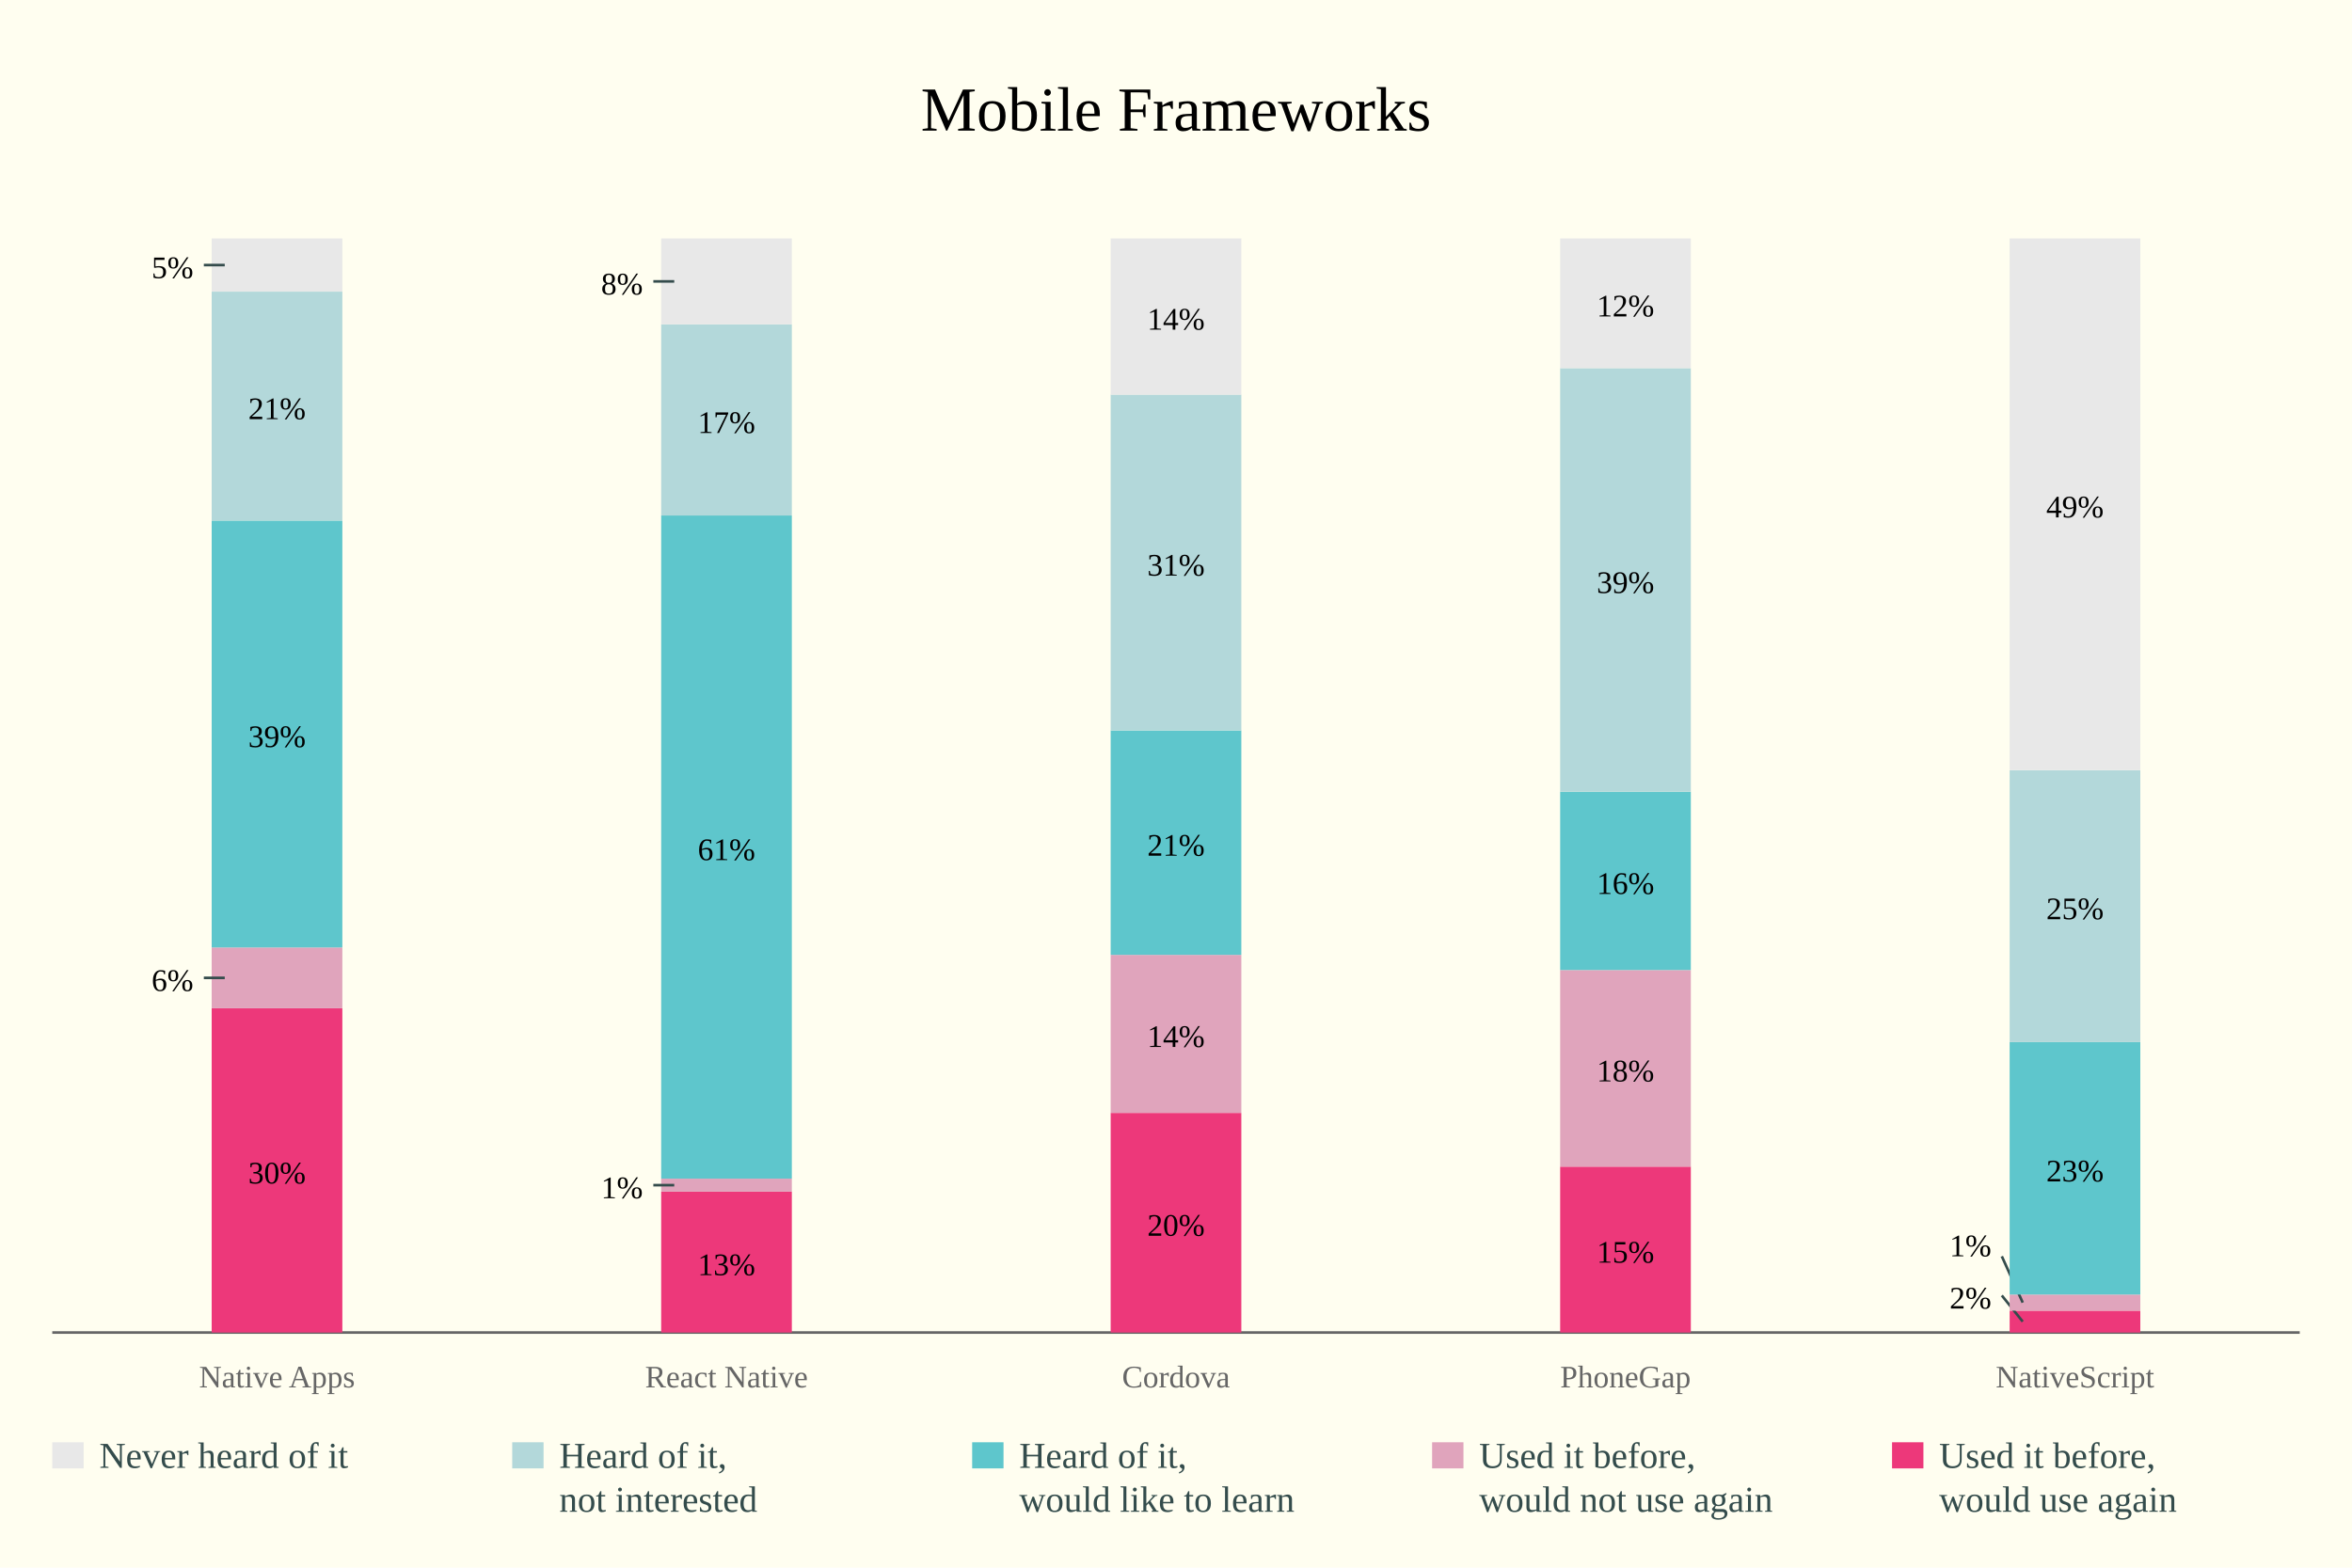
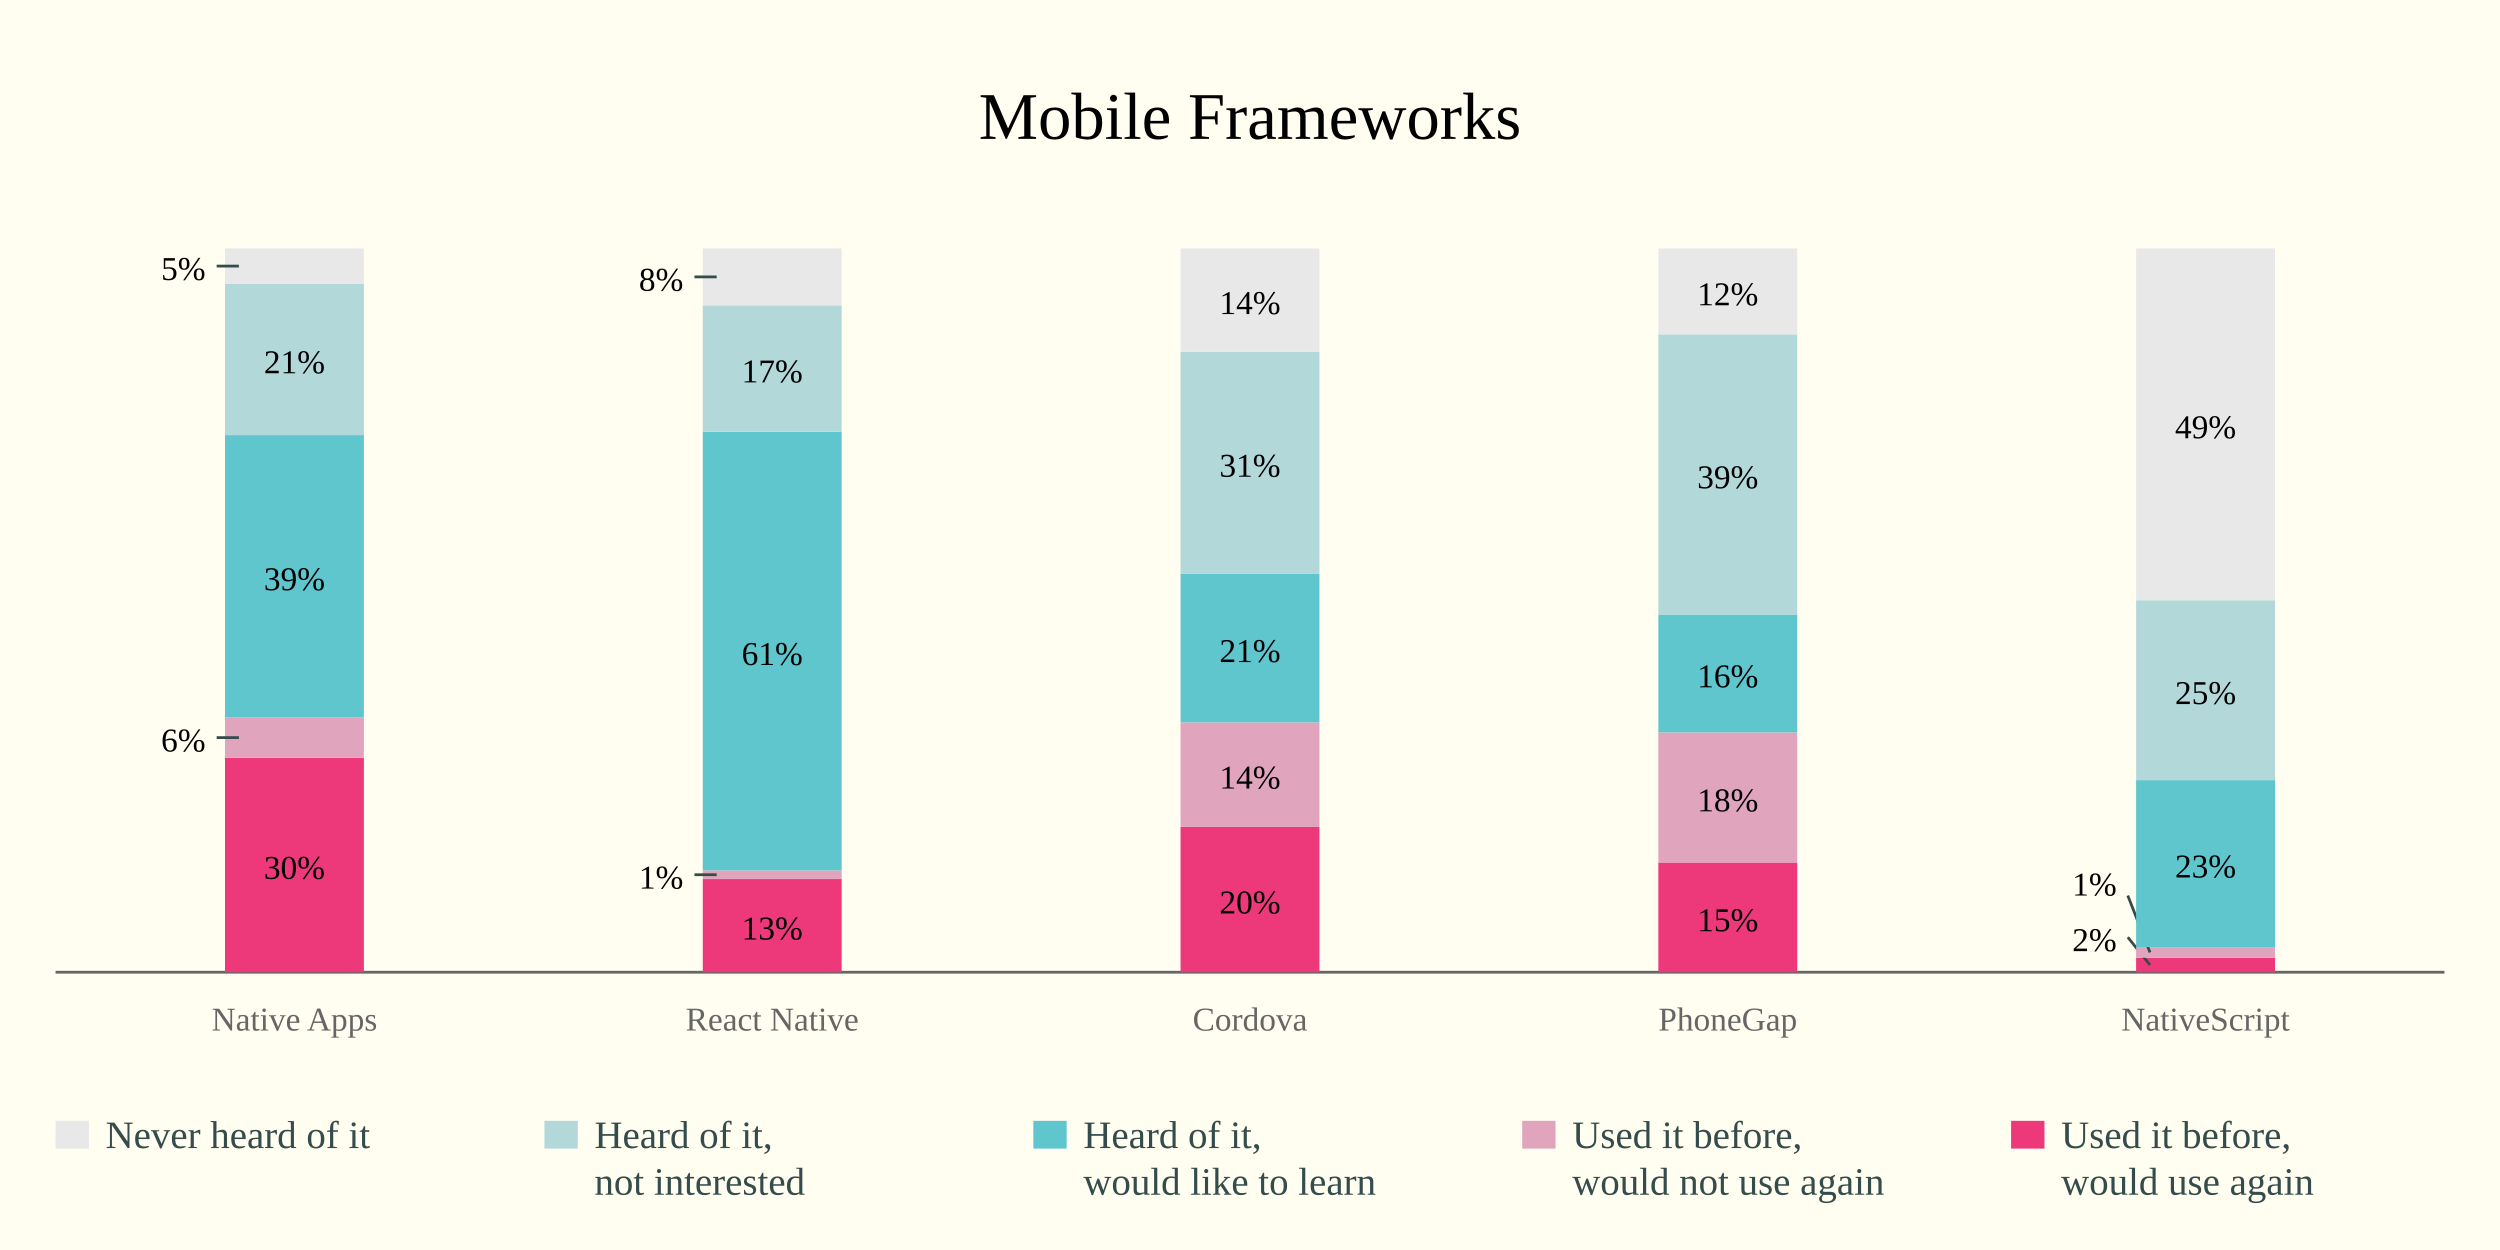
- <svg class="recharts-surface" width="900" height="600" viewbox="0 0 900 600" version="1.1" data-reactid="1548">
+ <svg class="recharts-surface" width="900" height="450" viewbox="0 0 900 450" version="1.1" data-reactid="1548">
  <rect x="0" y="0" width="100%" height="100%" fill="#fffef0" />
  <g class="recharts-layer recharts-x-axis" data-reactid="1549">
    <g class="recharts-layer recharts-cartesian-axis" data-reactid="1550">
-       <line class="recharts-cartesian-axis-line" width="860" height="30" x="20" y="510" stroke="#666" fill="none" x1="20" y1="510" x2="880" y2="510" data-reactid="1551" />
+       <line class="recharts-cartesian-axis-line" width="860" height="30" x="20" y="350" stroke="#666" fill="none" x1="20" y1="350" x2="880" y2="350" data-reactid="1551" />
      <g class="recharts-cartesian-axis-ticks" data-reactid="1552">
        <g class="recharts-cartesian-axis-tick" data-reactid="1553">
-           <text dy="15" text-anchor="middle" width="860" height="30" x="106" y="516" stroke="none" fill="#666" class="recharts-cartesian-axis-tick-value" data-reactid="1554">Native Apps</text>
+           <text dy="15" text-anchor="middle" width="860" height="30" x="106" y="356" stroke="none" fill="#666" class="recharts-cartesian-axis-tick-value" data-reactid="1554">Native Apps</text>
        </g>
        <g class="recharts-cartesian-axis-tick" data-reactid="1555">
-           <text dy="15" text-anchor="middle" width="860" height="30" x="278" y="516" stroke="none" fill="#666" class="recharts-cartesian-axis-tick-value" data-reactid="1556">React Native</text>
+           <text dy="15" text-anchor="middle" width="860" height="30" x="278" y="356" stroke="none" fill="#666" class="recharts-cartesian-axis-tick-value" data-reactid="1556">React Native</text>
        </g>
        <g class="recharts-cartesian-axis-tick" data-reactid="1557">
-           <text dy="15" text-anchor="middle" width="860" height="30" x="450" y="516" stroke="none" fill="#666" class="recharts-cartesian-axis-tick-value" data-reactid="1558">Cordova</text>
+           <text dy="15" text-anchor="middle" width="860" height="30" x="450" y="356" stroke="none" fill="#666" class="recharts-cartesian-axis-tick-value" data-reactid="1558">Cordova</text>
        </g>
        <g class="recharts-cartesian-axis-tick" data-reactid="1559">
-           <text dy="15" text-anchor="middle" width="860" height="30" x="622" y="516" stroke="none" fill="#666" class="recharts-cartesian-axis-tick-value" data-reactid="1560">PhoneGap</text>
+           <text dy="15" text-anchor="middle" width="860" height="30" x="622" y="356" stroke="none" fill="#666" class="recharts-cartesian-axis-tick-value" data-reactid="1560">PhoneGap</text>
        </g>
        <g class="recharts-cartesian-axis-tick" data-reactid="1561">
-           <text dy="15" text-anchor="middle" width="860" height="30" x="794" y="516" stroke="none" fill="#666" class="recharts-cartesian-axis-tick-value" data-reactid="1562">NativeScript</text>
+           <text dy="15" text-anchor="middle" width="860" height="30" x="794" y="356" stroke="none" fill="#666" class="recharts-cartesian-axis-tick-value" data-reactid="1562">NativeScript</text>
        </g>
      </g>
    </g>
  </g>
  <g class="recharts-layer recharts-bar-graphical" data-reactid="1563">
    <g class="recharts-layer recharts-bar use-again" data-reactid="1564">
      <g class="recharts-layer recharts-bar-rectangles" data-reactid="1565">
        <g style="transform-origin:center bottom;" data-reactid="1566">
-           <path fill="#ed387a" x="81" y="385.89" width="50" height="124.11" stroke="none" stroke-width="1" stroke-dasharray="none" class="recharts-rectangle recharts-bar-rectangle" d="M 81,385.89 h 50 v 124.11 h -50 Z" data-reactid="1567" />
+           <path fill="#ed387a" x="81" y="272.776" width="50" height="77.224" stroke="none" stroke-width="1" stroke-dasharray="none" class="recharts-rectangle recharts-bar-rectangle" d="M 81,272.776 h 50 v 77.224 h -50 Z" data-reactid="1567" />
        </g>
        <g style="transform-origin:center bottom;" data-reactid="1568">
-           <path fill="#ed387a" x="253" y="456.09" width="50" height="53.91" stroke="none" stroke-width="1" stroke-dasharray="none" class="recharts-rectangle recharts-bar-rectangle" d="M 253,456.09 h 50 v 53.91 h -50 Z" data-reactid="1569" />
+           <path fill="#ed387a" x="253" y="316.456" width="50" height="33.544" stroke="none" stroke-width="1" stroke-dasharray="none" class="recharts-rectangle recharts-bar-rectangle" d="M 253,316.456 h 50 v 33.544 h -50 Z" data-reactid="1569" />
        </g>
        <g style="transform-origin:center bottom;" data-reactid="1570">
-           <path fill="#ed387a" x="425" y="425.94" width="50" height="84.06" stroke="none" stroke-width="1" stroke-dasharray="none" class="recharts-rectangle recharts-bar-rectangle" d="M 425,425.94 h 50 v 84.06 h -50 Z" data-reactid="1571" />
+           <path fill="#ed387a" x="425" y="297.696" width="50" height="52.304" stroke="none" stroke-width="1" stroke-dasharray="none" class="recharts-rectangle recharts-bar-rectangle" d="M 425,297.696 h 50 v 52.304 h -50 Z" data-reactid="1571" />
        </g>
        <g style="transform-origin:center bottom;" data-reactid="1572">
-           <path fill="#ed387a" x="597" y="446.505" width="50" height="63.495" stroke="none" stroke-width="1" stroke-dasharray="none" class="recharts-rectangle recharts-bar-rectangle" d="M 597,446.505 h 50 v 63.495 h -50 Z" data-reactid="1573" />
+           <path fill="#ed387a" x="597" y="310.492" width="50" height="39.508" stroke="none" stroke-width="1" stroke-dasharray="none" class="recharts-rectangle recharts-bar-rectangle" d="M 597,310.492 h 50 v 39.508 h -50 Z" data-reactid="1573" />
        </g>
        <g style="transform-origin:center bottom;" data-reactid="1574">
-           <path fill="#ed387a" x="769" y="501.63" width="50" height="8.37" stroke="none" stroke-width="1" stroke-dasharray="none" class="recharts-rectangle recharts-bar-rectangle" d="M 769,501.63 h 50 v 8.37 h -50 Z" data-reactid="1575" />
+           <path fill="#ed387a" x="769" y="344.792" width="50" height="5.208" stroke="none" stroke-width="1" stroke-dasharray="none" class="recharts-rectangle recharts-bar-rectangle" d="M 769,344.792 h 50 v 5.208 h -50 Z" data-reactid="1575" />
        </g>
      </g>
      <g class="recharts-layer recharts-bar-rectangle-labels" data-reactid="1576">
        <g class="recharts-layer recharts-bar-labels" data-reactid="1577">
          <g class="recharts-cartesian-bar-label" data-reactid="1578">
-             <text class="label" x="106" y="452.945" text-anchor="middle" data-reactid="1579">30%</text>
+             <text class="label" x="106" y="316.388" text-anchor="middle" data-reactid="1579">30%</text>
          </g>
          <g class="recharts-cartesian-bar-label" data-reactid="1580">
-             <text class="label" x="278" y="488.045" text-anchor="middle" data-reactid="1581">13%</text>
+             <text class="label" x="278" y="338.228" text-anchor="middle" data-reactid="1581">13%</text>
          </g>
          <g class="recharts-cartesian-bar-label" data-reactid="1582">
-             <text class="label" x="450" y="472.97" text-anchor="middle" data-reactid="1583">20%</text>
+             <text class="label" x="450" y="328.848" text-anchor="middle" data-reactid="1583">20%</text>
          </g>
          <g class="recharts-cartesian-bar-label" data-reactid="1584">
-             <text class="label" x="622" y="483.252" text-anchor="middle" data-reactid="1585">15%</text>
+             <text class="label" x="622" y="335.246" text-anchor="middle" data-reactid="1585">15%</text>
          </g>
          <g class="recharts-cartesian-bar-label" data-reactid="1586">
-             <text class="label" x="754" y="500.815" text-anchor="middle" data-reactid="1587">2%</text>
-             <line x1="766" y1="495.815" x2="774" y2="505.815" stroke="#344c4c" stroke-width="1" data-reactid="1588" />
+             <text class="label" x="754" y="342.396" text-anchor="middle" data-reactid="1587">2%</text>
+             <line x1="766" y1="337.396" x2="774" y2="347.396" stroke="#344c4c" stroke-width="1" data-reactid="1588" />
          </g>
        </g>
      </g>
    </g>
    <g class="recharts-layer recharts-bar not-use-again" data-reactid="1589">
      <g class="recharts-layer recharts-bar-rectangles" data-reactid="1590">
        <g style="transform-origin:center bottom;" data-reactid="1591">
-           <path fill="#e0a4bc" x="81" y="362.625" width="50" height="23.265" stroke="none" stroke-width="1" stroke-dasharray="none" class="recharts-rectangle recharts-bar-rectangle" d="M 81,362.625 h 50 v 23.265 h -50 Z" data-reactid="1592" />
+           <path fill="#e0a4bc" x="81" y="258.3" width="50" height="14.476" stroke="none" stroke-width="1" stroke-dasharray="none" class="recharts-rectangle recharts-bar-rectangle" d="M 81,258.3 h 50 v 14.476 h -50 Z" data-reactid="1592" />
        </g>
        <g style="transform-origin:center bottom;" data-reactid="1593">
-           <path fill="#e0a4bc" x="253" y="451.095" width="50" height="4.995" stroke="none" stroke-width="1" stroke-dasharray="none" class="recharts-rectangle recharts-bar-rectangle" d="M 253,451.095 h 50 v 4.995 h -50 Z" data-reactid="1594" />
+           <path fill="#e0a4bc" x="253" y="313.348" width="50" height="3.108" stroke="none" stroke-width="1" stroke-dasharray="none" class="recharts-rectangle recharts-bar-rectangle" d="M 253,313.348 h 50 v 3.108 h -50 Z" data-reactid="1594" />
        </g>
        <g style="transform-origin:center bottom;" data-reactid="1595">
-           <path fill="#e0a4bc" x="425" y="365.46" width="50" height="60.48" stroke="none" stroke-width="1" stroke-dasharray="none" class="recharts-rectangle recharts-bar-rectangle" d="M 425,365.46 h 50 v 60.48 h -50 Z" data-reactid="1596" />
+           <path fill="#e0a4bc" x="425" y="260.064" width="50" height="37.632" stroke="none" stroke-width="1" stroke-dasharray="none" class="recharts-rectangle recharts-bar-rectangle" d="M 425,260.064 h 50 v 37.632 h -50 Z" data-reactid="1596" />
        </g>
        <g style="transform-origin:center bottom;" data-reactid="1597">
-           <path fill="#e0a4bc" x="597" y="371.265" width="50" height="75.24" stroke="none" stroke-width="1" stroke-dasharray="none" class="recharts-rectangle recharts-bar-rectangle" d="M 597,371.265 h 50 v 75.24 h -50 Z" data-reactid="1598" />
+           <path fill="#e0a4bc" x="597" y="263.676" width="50" height="46.816" stroke="none" stroke-width="1" stroke-dasharray="none" class="recharts-rectangle recharts-bar-rectangle" d="M 597,263.676 h 50 v 46.816 h -50 Z" data-reactid="1598" />
        </g>
        <g style="transform-origin:center bottom;" data-reactid="1599">
-           <path fill="#e0a4bc" x="769" y="495.465" width="50" height="6.165" stroke="none" stroke-width="1" stroke-dasharray="none" class="recharts-rectangle recharts-bar-rectangle" d="M 769,495.465 h 50 v 6.165 h -50 Z" data-reactid="1600" />
+           <path fill="#e0a4bc" x="769" y="340.956" width="50" height="3.836" stroke="none" stroke-width="1" stroke-dasharray="none" class="recharts-rectangle recharts-bar-rectangle" d="M 769,340.956 h 50 v 3.836 h -50 Z" data-reactid="1600" />
        </g>
      </g>
      <g class="recharts-layer recharts-bar-rectangle-labels" data-reactid="1601">
        <g class="recharts-layer recharts-bar-labels" data-reactid="1602">
          <g class="recharts-cartesian-bar-label" data-reactid="1603">
-             <text class="label" x="66" y="379.257" text-anchor="middle" data-reactid="1604">6%</text>
-             <line x1="78" y1="374.257" x2="86" y2="374.257" stroke="#344c4c" stroke-width="1" data-reactid="1605" />
+             <text class="label" x="66" y="270.538" text-anchor="middle" data-reactid="1604">6%</text>
+             <line x1="78" y1="265.538" x2="86" y2="265.538" stroke="#344c4c" stroke-width="1" data-reactid="1605" />
          </g>
          <g class="recharts-cartesian-bar-label" data-reactid="1606">
-             <text class="label" x="238" y="458.592" text-anchor="middle" data-reactid="1607">1%</text>
-             <line x1="250" y1="453.592" x2="258" y2="453.592" stroke="#344c4c" stroke-width="1" data-reactid="1608" />
+             <text class="label" x="238" y="319.902" text-anchor="middle" data-reactid="1607">1%</text>
+             <line x1="250" y1="314.902" x2="258" y2="314.902" stroke="#344c4c" stroke-width="1" data-reactid="1608" />
          </g>
          <g class="recharts-cartesian-bar-label" data-reactid="1609">
-             <text class="label" x="450" y="400.7" text-anchor="middle" data-reactid="1610">14%</text>
+             <text class="label" x="450" y="283.88" text-anchor="middle" data-reactid="1610">14%</text>
          </g>
          <g class="recharts-cartesian-bar-label" data-reactid="1611">
-             <text class="label" x="622" y="413.885" text-anchor="middle" data-reactid="1612">18%</text>
+             <text class="label" x="622" y="292.084" text-anchor="middle" data-reactid="1612">18%</text>
          </g>
          <g class="recharts-cartesian-bar-label" data-reactid="1613">
-             <text class="label" x="754" y="480.815" text-anchor="middle" data-reactid="1614">1%</text>
-             <line x1="766" y1="480.815" x2="774" y2="498.548" stroke="#344c4c" stroke-width="1" data-reactid="1615" />
+             <text class="label" x="754" y="322.396" text-anchor="middle" data-reactid="1614">1%</text>
+             <line x1="766" y1="322.396" x2="774" y2="342.874" stroke="#344c4c" stroke-width="1" data-reactid="1615" />
          </g>
        </g>
      </g>
    </g>
    <g class="recharts-layer recharts-bar want-to-learn" data-reactid="1616">
      <g class="recharts-layer recharts-bar-rectangles" data-reactid="1617">
        <g style="transform-origin:center bottom;" data-reactid="1618">
-           <path fill="#5ec6cc" x="81" y="199.23" width="50" height="163.395" stroke="none" stroke-width="1" stroke-dasharray="none" class="recharts-rectangle recharts-bar-rectangle" d="M 81,199.23 h 50 v 163.395 h -50 Z" data-reactid="1619" />
+           <path fill="#5ec6cc" x="81" y="156.632" width="50" height="101.668" stroke="none" stroke-width="1" stroke-dasharray="none" class="recharts-rectangle recharts-bar-rectangle" d="M 81,156.632 h 50 v 101.668 h -50 Z" data-reactid="1619" />
        </g>
        <g style="transform-origin:center bottom;" data-reactid="1620">
-           <path fill="#5ec6cc" x="253" y="197.295" width="50" height="253.8" stroke="none" stroke-width="1" stroke-dasharray="none" class="recharts-rectangle recharts-bar-rectangle" d="M 253,197.295 h 50 v 253.8 h -50 Z" data-reactid="1621" />
+           <path fill="#5ec6cc" x="253" y="155.428" width="50" height="157.92" stroke="none" stroke-width="1" stroke-dasharray="none" class="recharts-rectangle recharts-bar-rectangle" d="M 253,155.428 h 50 v 157.92 h -50 Z" data-reactid="1621" />
        </g>
        <g style="transform-origin:center bottom;" data-reactid="1622">
-           <path fill="#5ec6cc" x="425" y="279.555" width="50" height="85.905" stroke="none" stroke-width="1" stroke-dasharray="none" class="recharts-rectangle recharts-bar-rectangle" d="M 425,279.555 h 50 v 85.905 h -50 Z" data-reactid="1623" />
+           <path fill="#5ec6cc" x="425" y="206.612" width="50" height="53.452" stroke="none" stroke-width="1" stroke-dasharray="none" class="recharts-rectangle recharts-bar-rectangle" d="M 425,206.612 h 50 v 53.452 h -50 Z" data-reactid="1623" />
        </g>
        <g style="transform-origin:center bottom;" data-reactid="1624">
-           <path fill="#5ec6cc" x="597" y="303" width="50" height="68.265" stroke="none" stroke-width="1" stroke-dasharray="none" class="recharts-rectangle recharts-bar-rectangle" d="M 597,303 h 50 v 68.265 h -50 Z" data-reactid="1625" />
+           <path fill="#5ec6cc" x="597" y="221.2" width="50" height="42.476" stroke="none" stroke-width="1" stroke-dasharray="none" class="recharts-rectangle recharts-bar-rectangle" d="M 597,221.2 h 50 v 42.476 h -50 Z" data-reactid="1625" />
        </g>
        <g style="transform-origin:center bottom;" data-reactid="1626">
-           <path fill="#5ec6cc" x="769" y="398.85" width="50" height="96.615" stroke="none" stroke-width="1" stroke-dasharray="none" class="recharts-rectangle recharts-bar-rectangle" d="M 769,398.85 h 50 v 96.615 h -50 Z" data-reactid="1627" />
+           <path fill="#5ec6cc" x="769" y="280.84" width="50" height="60.116" stroke="none" stroke-width="1" stroke-dasharray="none" class="recharts-rectangle recharts-bar-rectangle" d="M 769,280.84 h 50 v 60.116 h -50 Z" data-reactid="1627" />
        </g>
      </g>
      <g class="recharts-layer recharts-bar-rectangle-labels" data-reactid="1628">
        <g class="recharts-layer recharts-bar-labels" data-reactid="1629">
          <g class="recharts-cartesian-bar-label" data-reactid="1630">
-             <text class="label" x="106" y="285.928" text-anchor="middle" data-reactid="1631">39%</text>
+             <text class="label" x="106" y="212.466" text-anchor="middle" data-reactid="1631">39%</text>
          </g>
          <g class="recharts-cartesian-bar-label" data-reactid="1632">
-             <text class="label" x="278" y="329.195" text-anchor="middle" data-reactid="1633">61%</text>
+             <text class="label" x="278" y="239.388" text-anchor="middle" data-reactid="1633">61%</text>
          </g>
          <g class="recharts-cartesian-bar-label" data-reactid="1634">
-             <text class="label" x="450" y="327.508" text-anchor="middle" data-reactid="1635">21%</text>
+             <text class="label" x="450" y="238.338" text-anchor="middle" data-reactid="1635">21%</text>
          </g>
          <g class="recharts-cartesian-bar-label" data-reactid="1636">
-             <text class="label" x="622" y="342.132" text-anchor="middle" data-reactid="1637">16%</text>
+             <text class="label" x="622" y="247.438" text-anchor="middle" data-reactid="1637">16%</text>
          </g>
          <g class="recharts-cartesian-bar-label" data-reactid="1638">
-             <text class="label" x="794" y="452.158" text-anchor="middle" data-reactid="1639">23%</text>
+             <text class="label" x="794" y="315.898" text-anchor="middle" data-reactid="1639">23%</text>
          </g>
        </g>
      </g>
    </g>
    <g class="recharts-layer recharts-bar not-interested" data-reactid="1640">
      <g class="recharts-layer recharts-bar-rectangles" data-reactid="1641">
        <g style="transform-origin:center bottom;" data-reactid="1642">
-           <path fill="#b3d8da" x="81" y="111.615" width="50" height="87.615" stroke="none" stroke-width="1" stroke-dasharray="none" class="recharts-rectangle recharts-bar-rectangle" d="M 81,111.615 h 50 v 87.615 h -50 Z" data-reactid="1643" />
+           <path fill="#b3d8da" x="81" y="102.116" width="50" height="54.516" stroke="none" stroke-width="1" stroke-dasharray="none" class="recharts-rectangle recharts-bar-rectangle" d="M 81,102.116 h 50 v 54.516 h -50 Z" data-reactid="1643" />
        </g>
        <g style="transform-origin:center bottom;" data-reactid="1644">
-           <path fill="#b3d8da" x="253" y="124.125" width="50" height="73.17" stroke="none" stroke-width="1" stroke-dasharray="none" class="recharts-rectangle recharts-bar-rectangle" d="M 253,124.125 h 50 v 73.17 h -50 Z" data-reactid="1645" />
+           <path fill="#b3d8da" x="253" y="109.9" width="50" height="45.528" stroke="none" stroke-width="1" stroke-dasharray="none" class="recharts-rectangle recharts-bar-rectangle" d="M 253,109.9 h 50 v 45.528 h -50 Z" data-reactid="1645" />
        </g>
        <g style="transform-origin:center bottom;" data-reactid="1646">
-           <path fill="#b3d8da" x="425" y="151.035" width="50" height="128.52" stroke="none" stroke-width="1" stroke-dasharray="none" class="recharts-rectangle recharts-bar-rectangle" d="M 425,151.035 h 50 v 128.52 h -50 Z" data-reactid="1647" />
+           <path fill="#b3d8da" x="425" y="126.644" width="50" height="79.968" stroke="none" stroke-width="1" stroke-dasharray="none" class="recharts-rectangle recharts-bar-rectangle" d="M 425,126.644 h 50 v 79.968 h -50 Z" data-reactid="1647" />
        </g>
        <g style="transform-origin:center bottom;" data-reactid="1648">
-           <path fill="#b3d8da" x="597" y="140.91" width="50" height="162.09" stroke="none" stroke-width="1" stroke-dasharray="none" class="recharts-rectangle recharts-bar-rectangle" d="M 597,140.91 h 50 v 162.09 h -50 Z" data-reactid="1649" />
+           <path fill="#b3d8da" x="597" y="120.344" width="50" height="100.856" stroke="none" stroke-width="1" stroke-dasharray="none" class="recharts-rectangle recharts-bar-rectangle" d="M 597,120.344 h 50 v 100.856 h -50 Z" data-reactid="1649" />
        </g>
        <g style="transform-origin:center bottom;" data-reactid="1650">
-           <path fill="#b3d8da" x="769" y="294.765" width="50" height="104.085" stroke="none" stroke-width="1" stroke-dasharray="none" class="recharts-rectangle recharts-bar-rectangle" d="M 769,294.765 h 50 v 104.085 h -50 Z" data-reactid="1651" />
+           <path fill="#b3d8da" x="769" y="216.076" width="50" height="64.764" stroke="none" stroke-width="1" stroke-dasharray="none" class="recharts-rectangle recharts-bar-rectangle" d="M 769,216.076 h 50 v 64.764 h -50 Z" data-reactid="1651" />
        </g>
      </g>
      <g class="recharts-layer recharts-bar-rectangle-labels" data-reactid="1652">
        <g class="recharts-layer recharts-bar-labels" data-reactid="1653">
          <g class="recharts-cartesian-bar-label" data-reactid="1654">
-             <text class="label" x="106" y="160.423" text-anchor="middle" data-reactid="1655">21%</text>
+             <text class="label" x="106" y="134.374" text-anchor="middle" data-reactid="1655">21%</text>
          </g>
          <g class="recharts-cartesian-bar-label" data-reactid="1656">
-             <text class="label" x="278" y="165.71" text-anchor="middle" data-reactid="1657">17%</text>
+             <text class="label" x="278" y="137.664" text-anchor="middle" data-reactid="1657">17%</text>
          </g>
          <g class="recharts-cartesian-bar-label" data-reactid="1658">
-             <text class="label" x="450" y="220.295" text-anchor="middle" data-reactid="1659">31%</text>
+             <text class="label" x="450" y="171.628" text-anchor="middle" data-reactid="1659">31%</text>
          </g>
          <g class="recharts-cartesian-bar-label" data-reactid="1660">
-             <text class="label" x="622" y="226.955" text-anchor="middle" data-reactid="1661">39%</text>
+             <text class="label" x="622" y="175.772" text-anchor="middle" data-reactid="1661">39%</text>
          </g>
          <g class="recharts-cartesian-bar-label" data-reactid="1662">
-             <text class="label" x="794" y="351.808" text-anchor="middle" data-reactid="1663">25%</text>
+             <text class="label" x="794" y="253.458" text-anchor="middle" data-reactid="1663">25%</text>
          </g>
        </g>
      </g>
    </g>
    <g class="recharts-layer recharts-bar never-heard" data-reactid="1664">
      <g class="recharts-layer recharts-bar-rectangles" data-reactid="1665">
        <g style="transform-origin:center bottom;" data-reactid="1666">
-           <path fill="#e8e8e8" x="81" y="91.275" width="50" height="20.34" stroke="none" stroke-width="1" stroke-dasharray="none" class="recharts-rectangle recharts-bar-rectangle" d="M 81,91.275 h 50 v 20.34 h -50 Z" data-reactid="1667" />
+           <path fill="#e8e8e8" x="81" y="89.46" width="50" height="12.656" stroke="none" stroke-width="1" stroke-dasharray="none" class="recharts-rectangle recharts-bar-rectangle" d="M 81,89.46 h 50 v 12.656 h -50 Z" data-reactid="1667" />
        </g>
        <g style="transform-origin:center bottom;" data-reactid="1668">
-           <path fill="#e8e8e8" x="253" y="91.275" width="50" height="32.85" stroke="none" stroke-width="1" stroke-dasharray="none" class="recharts-rectangle recharts-bar-rectangle" d="M 253,91.275 h 50 v 32.85 h -50 Z" data-reactid="1669" />
+           <path fill="#e8e8e8" x="253" y="89.46" width="50" height="20.44" stroke="none" stroke-width="1" stroke-dasharray="none" class="recharts-rectangle recharts-bar-rectangle" d="M 253,89.46 h 50 v 20.44 h -50 Z" data-reactid="1669" />
        </g>
        <g style="transform-origin:center bottom;" data-reactid="1670">
-           <path fill="#e8e8e8" x="425" y="91.275" width="50" height="59.76" stroke="none" stroke-width="1" stroke-dasharray="none" class="recharts-rectangle recharts-bar-rectangle" d="M 425,91.275 h 50 v 59.76 h -50 Z" data-reactid="1671" />
+           <path fill="#e8e8e8" x="425" y="89.46" width="50" height="37.184" stroke="none" stroke-width="1" stroke-dasharray="none" class="recharts-rectangle recharts-bar-rectangle" d="M 425,89.46 h 50 v 37.184 h -50 Z" data-reactid="1671" />
        </g>
        <g style="transform-origin:center bottom;" data-reactid="1672">
-           <path fill="#e8e8e8" x="597" y="91.275" width="50" height="49.635" stroke="none" stroke-width="1" stroke-dasharray="none" class="recharts-rectangle recharts-bar-rectangle" d="M 597,91.275 h 50 v 49.635 h -50 Z" data-reactid="1673" />
+           <path fill="#e8e8e8" x="597" y="89.46" width="50" height="30.884" stroke="none" stroke-width="1" stroke-dasharray="none" class="recharts-rectangle recharts-bar-rectangle" d="M 597,89.46 h 50 v 30.884 h -50 Z" data-reactid="1673" />
        </g>
        <g style="transform-origin:center bottom;" data-reactid="1674">
-           <path fill="#e8e8e8" x="769" y="91.275" width="50" height="203.49" stroke="none" stroke-width="1" stroke-dasharray="none" class="recharts-rectangle recharts-bar-rectangle" d="M 769,91.275 h 50 v 203.49 h -50 Z" data-reactid="1675" />
+           <path fill="#e8e8e8" x="769" y="89.46" width="50" height="126.616" stroke="none" stroke-width="1" stroke-dasharray="none" class="recharts-rectangle recharts-bar-rectangle" d="M 769,89.46 h 50 v 126.616 h -50 Z" data-reactid="1675" />
        </g>
      </g>
      <g class="recharts-layer recharts-bar-rectangle-labels" data-reactid="1676">
        <g class="recharts-layer recharts-bar-labels" data-reactid="1677">
          <g class="recharts-cartesian-bar-label" data-reactid="1678">
-             <text class="label" x="66" y="106.445" text-anchor="middle" data-reactid="1679">5%</text>
-             <line x1="78" y1="101.445" x2="86" y2="101.445" stroke="#344c4c" stroke-width="1" data-reactid="1680" />
+             <text class="label" x="66" y="100.788" text-anchor="middle" data-reactid="1679">5%</text>
+             <line x1="78" y1="95.788" x2="86" y2="95.788" stroke="#344c4c" stroke-width="1" data-reactid="1680" />
          </g>
          <g class="recharts-cartesian-bar-label" data-reactid="1681">
-             <text class="label" x="238" y="112.7" text-anchor="middle" data-reactid="1682">8%</text>
-             <line x1="250" y1="107.7" x2="258" y2="107.7" stroke="#344c4c" stroke-width="1" data-reactid="1683" />
+             <text class="label" x="238" y="104.68" text-anchor="middle" data-reactid="1682">8%</text>
+             <line x1="250" y1="99.68" x2="258" y2="99.68" stroke="#344c4c" stroke-width="1" data-reactid="1683" />
          </g>
          <g class="recharts-cartesian-bar-label" data-reactid="1684">
-             <text class="label" x="450" y="126.155" text-anchor="middle" data-reactid="1685">14%</text>
+             <text class="label" x="450" y="113.052" text-anchor="middle" data-reactid="1685">14%</text>
          </g>
          <g class="recharts-cartesian-bar-label" data-reactid="1686">
-             <text class="label" x="622" y="121.092" text-anchor="middle" data-reactid="1687">12%</text>
+             <text class="label" x="622" y="109.902" text-anchor="middle" data-reactid="1687">12%</text>
          </g>
          <g class="recharts-cartesian-bar-label" data-reactid="1688">
-             <text class="label" x="794" y="198.02" text-anchor="middle" data-reactid="1689">49%</text>
+             <text class="label" x="794" y="157.768" text-anchor="middle" data-reactid="1689">49%</text>
          </g>
        </g>
      </g>
    </g>
  </g>
  <text fill="black" x="50%" y="50" text-anchor="middle" style="font-size:24px;" data-reactid="1690">Mobile Frameworks</text>
-   <svg class="legend-svg" x="0" y="82.5%" data-reactid="1691">
+   <svg class="legend-svg" x="0" y="77%" data-reactid="1691">
    <svg class="legend-svg-item" width="156" x="20" y="50" style="overflow:visible;" data-reactid="1692">
      <rect x="0" y="7" width="12" height="10" fill="#e8e8e8" data-reactid="1693" />
      <text x="0" y="0" fill="#344c4c" text-anchor="start" style="font-size:14px;" data-reactid="1694">
        <tspan x="18" dy="1.2em" data-reactid="1695">Never heard of it</tspan>
        <tspan x="18" dy="1.2em" data-reactid="1696" />
      </text>
    </svg>
    <svg class="legend-svg-item" width="156" x="196" y="50" style="overflow:visible;" data-reactid="1697">
      <rect x="0" y="7" width="12" height="10" fill="#b3d8da" data-reactid="1698" />
      <text x="0" y="0" fill="#344c4c" text-anchor="start" style="font-size:14px;" data-reactid="1699">
        <tspan x="18" dy="1.2em" data-reactid="1700">Heard of it,</tspan>
        <tspan x="18" dy="1.2em" data-reactid="1701"> not interested</tspan>
      </text>
    </svg>
    <svg class="legend-svg-item" width="156" x="372" y="50" style="overflow:visible;" data-reactid="1702">
      <rect x="0" y="7" width="12" height="10" fill="#5ec6cc" data-reactid="1703" />
      <text x="0" y="0" fill="#344c4c" text-anchor="start" style="font-size:14px;" data-reactid="1704">
        <tspan x="18" dy="1.2em" data-reactid="1705">Heard of it,</tspan>
        <tspan x="18" dy="1.2em" data-reactid="1706"> would like to learn</tspan>
      </text>
    </svg>
    <svg class="legend-svg-item" width="156" x="548" y="50" style="overflow:visible;" data-reactid="1707">
      <rect x="0" y="7" width="12" height="10" fill="#e0a4bc" data-reactid="1708" />
      <text x="0" y="0" fill="#344c4c" text-anchor="start" style="font-size:14px;" data-reactid="1709">
        <tspan x="18" dy="1.2em" data-reactid="1710">Used it before,</tspan>
        <tspan x="18" dy="1.2em" data-reactid="1711"> would not use again</tspan>
      </text>
    </svg>
    <svg class="legend-svg-item" width="156" x="724" y="50" style="overflow:visible;" data-reactid="1712">
      <rect x="0" y="7" width="12" height="10" fill="#ed387a" data-reactid="1713" />
      <text x="0" y="0" fill="#344c4c" text-anchor="start" style="font-size:14px;" data-reactid="1714">
        <tspan x="18" dy="1.2em" data-reactid="1715">Used it before,</tspan>
        <tspan x="18" dy="1.2em" data-reactid="1716"> would use again</tspan>
      </text>
    </svg>
  </svg>
  <defs data-reactid="1717">
    <pattern id="pe8e8e8" patternunits="userSpaceOnUse" width="10" height="10" data-reactid="1718">
      <path d="M 0,10 l 10,-10 M -2.5,2.5 l 5,-5 M 7.5,12.5 l 5,-5" stroke-width="2" shape-rendering="auto" stroke="#e8e8e8" stroke-linecap="square" data-reactid="1719" />
    </pattern>
    <pattern id="pdadada" patternunits="userSpaceOnUse" width="10" height="10" data-reactid="1720">
      <path d="M 0,10 l 10,-10 M -2.5,2.5 l 5,-5 M 7.5,12.5 l 5,-5" stroke-width="2" shape-rendering="auto" stroke="#dadada" stroke-linecap="square" data-reactid="1721" />
    </pattern>
    <pattern id="pcecece" patternunits="userSpaceOnUse" width="10" height="10" data-reactid="1722">
      <path d="M 0,10 l 10,-10 M -2.5,2.5 l 5,-5 M 7.5,12.5 l 5,-5" stroke-width="2" shape-rendering="auto" stroke="#cecece" stroke-linecap="square" data-reactid="1723" />
    </pattern>
    <pattern id="pdadada" patternunits="userSpaceOnUse" width="10" height="10" data-reactid="1724">
      <path d="M 0,10 l 10,-10 M -2.5,2.5 l 5,-5 M 7.5,12.5 l 5,-5" stroke-width="2" shape-rendering="auto" stroke="#dadada" stroke-linecap="square" data-reactid="1725" />
    </pattern>
    <pattern id="pcecece" patternunits="userSpaceOnUse" width="10" height="10" data-reactid="1726">
      <path d="M 0,10 l 10,-10 M -2.5,2.5 l 5,-5 M 7.5,12.5 l 5,-5" stroke-width="2" shape-rendering="auto" stroke="#cecece" stroke-linecap="square" data-reactid="1727" />
    </pattern>
  </defs>
</svg>
